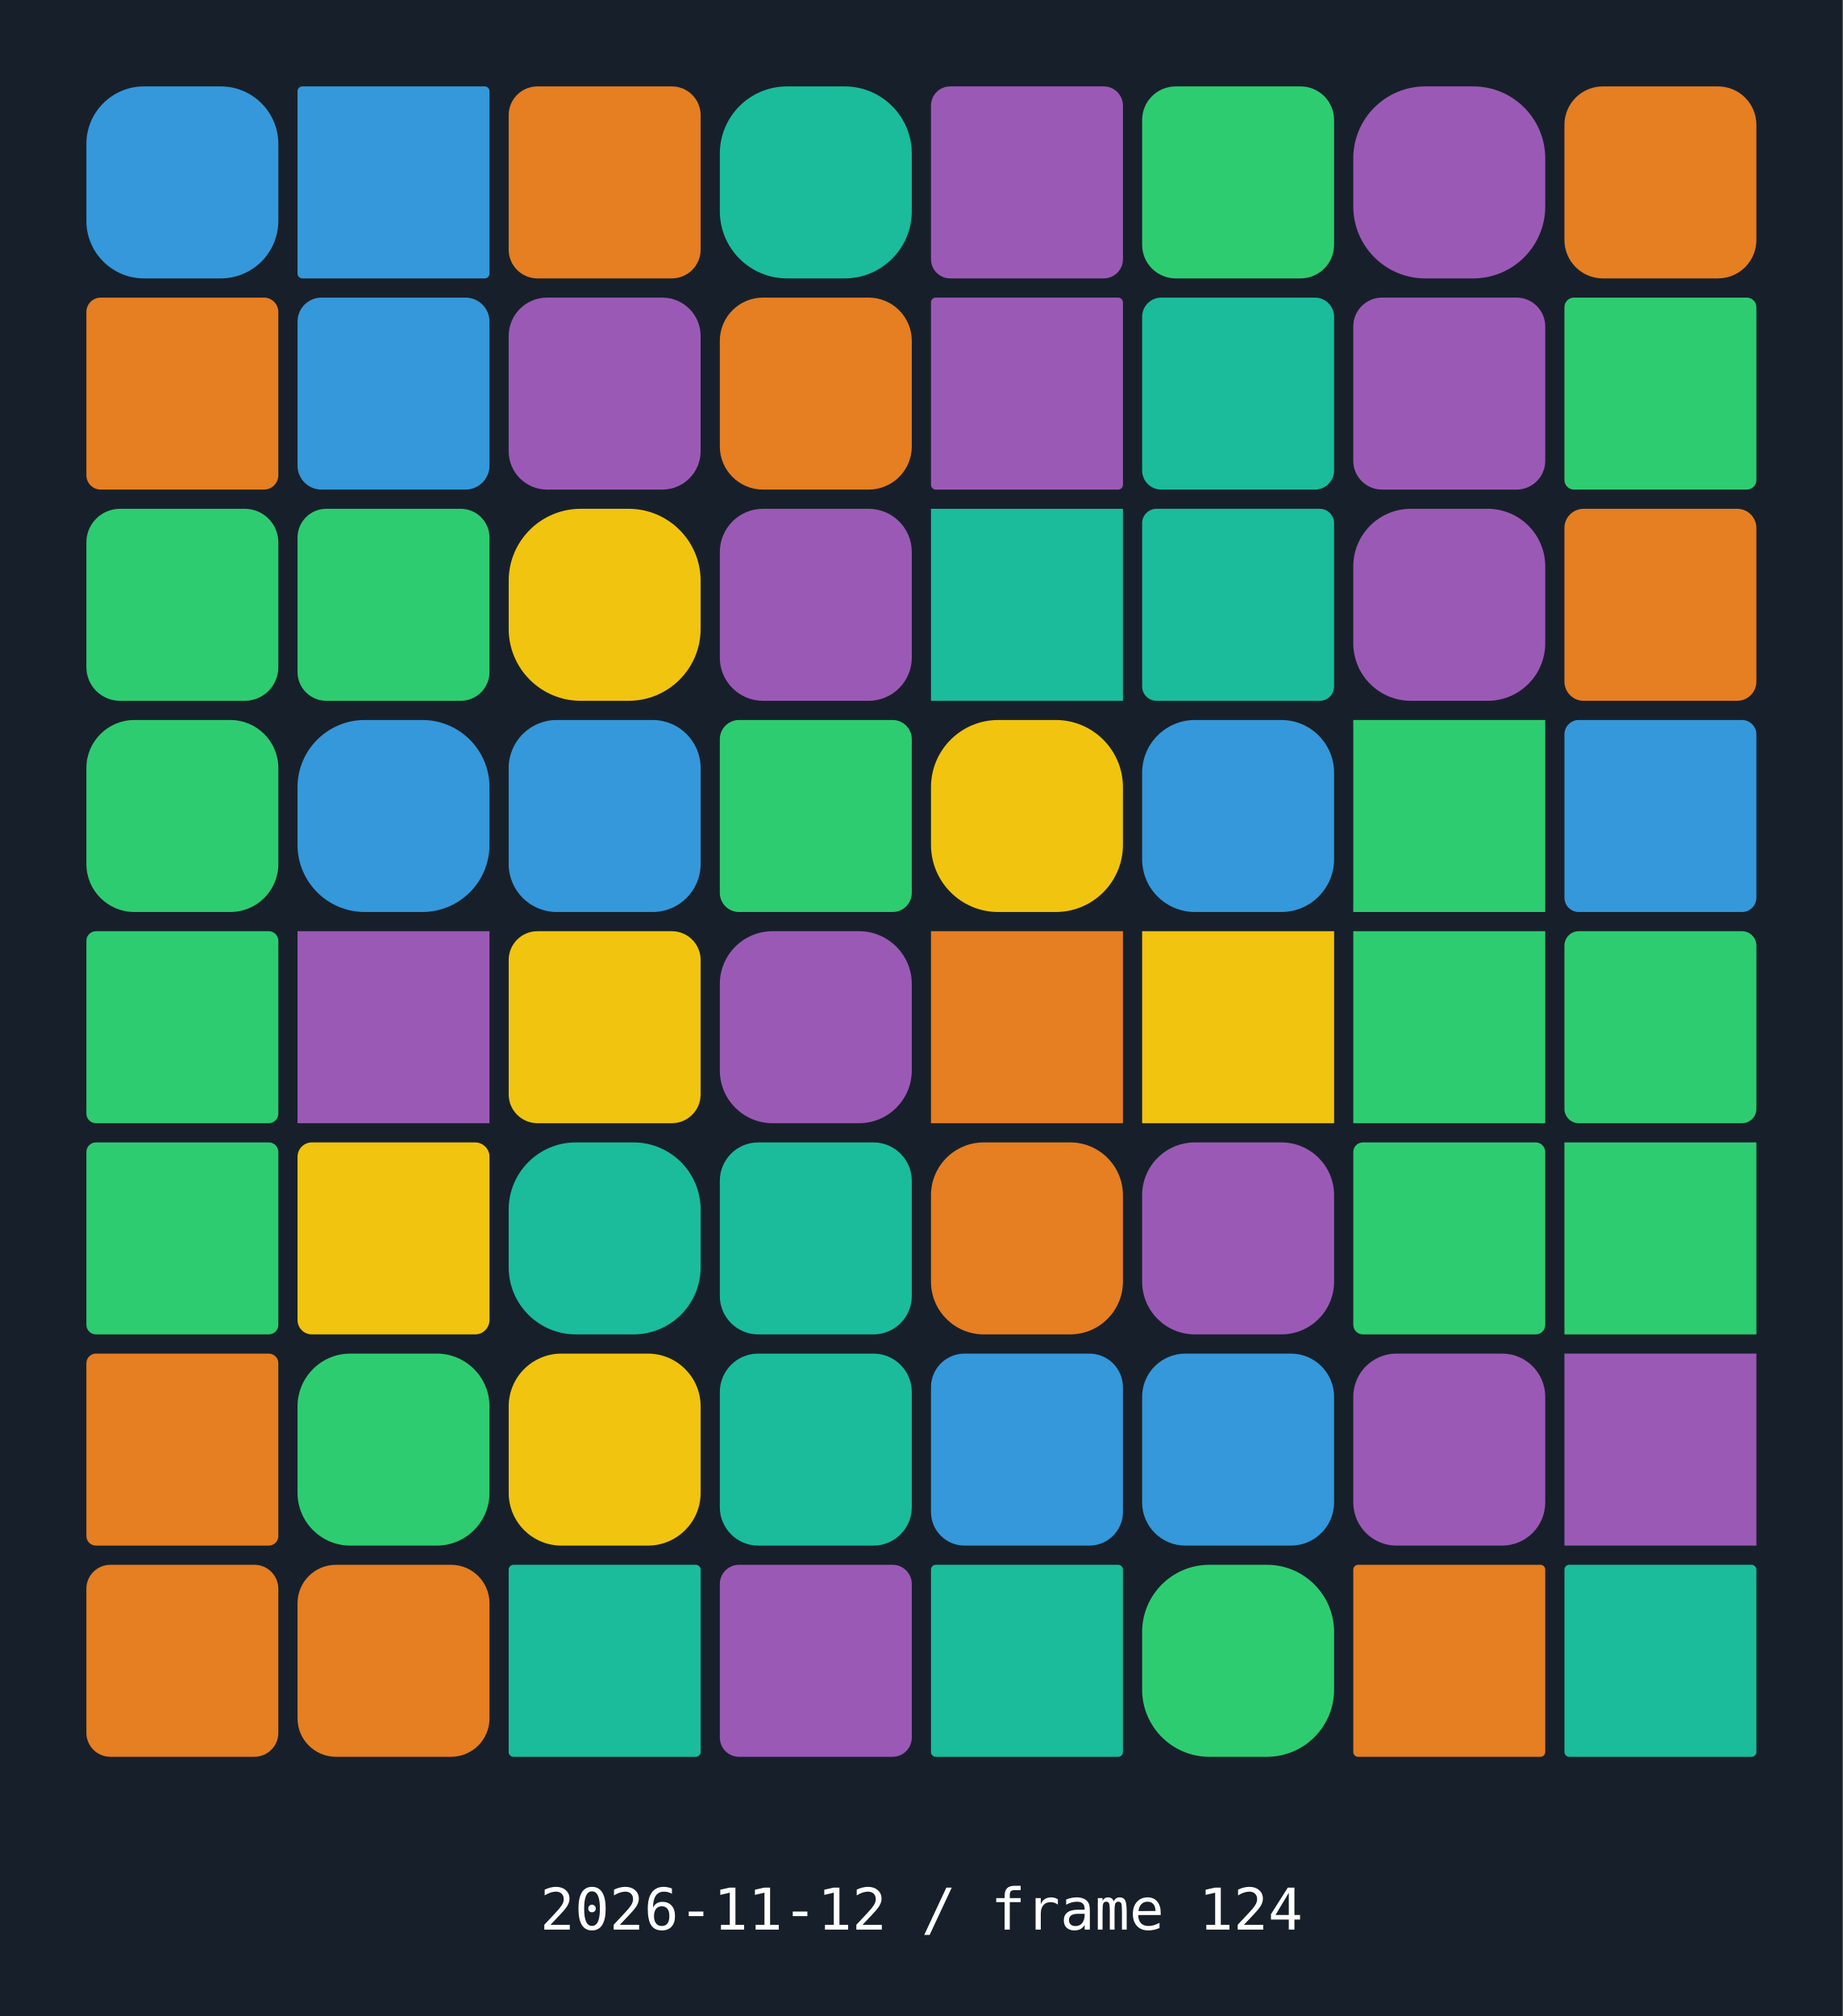
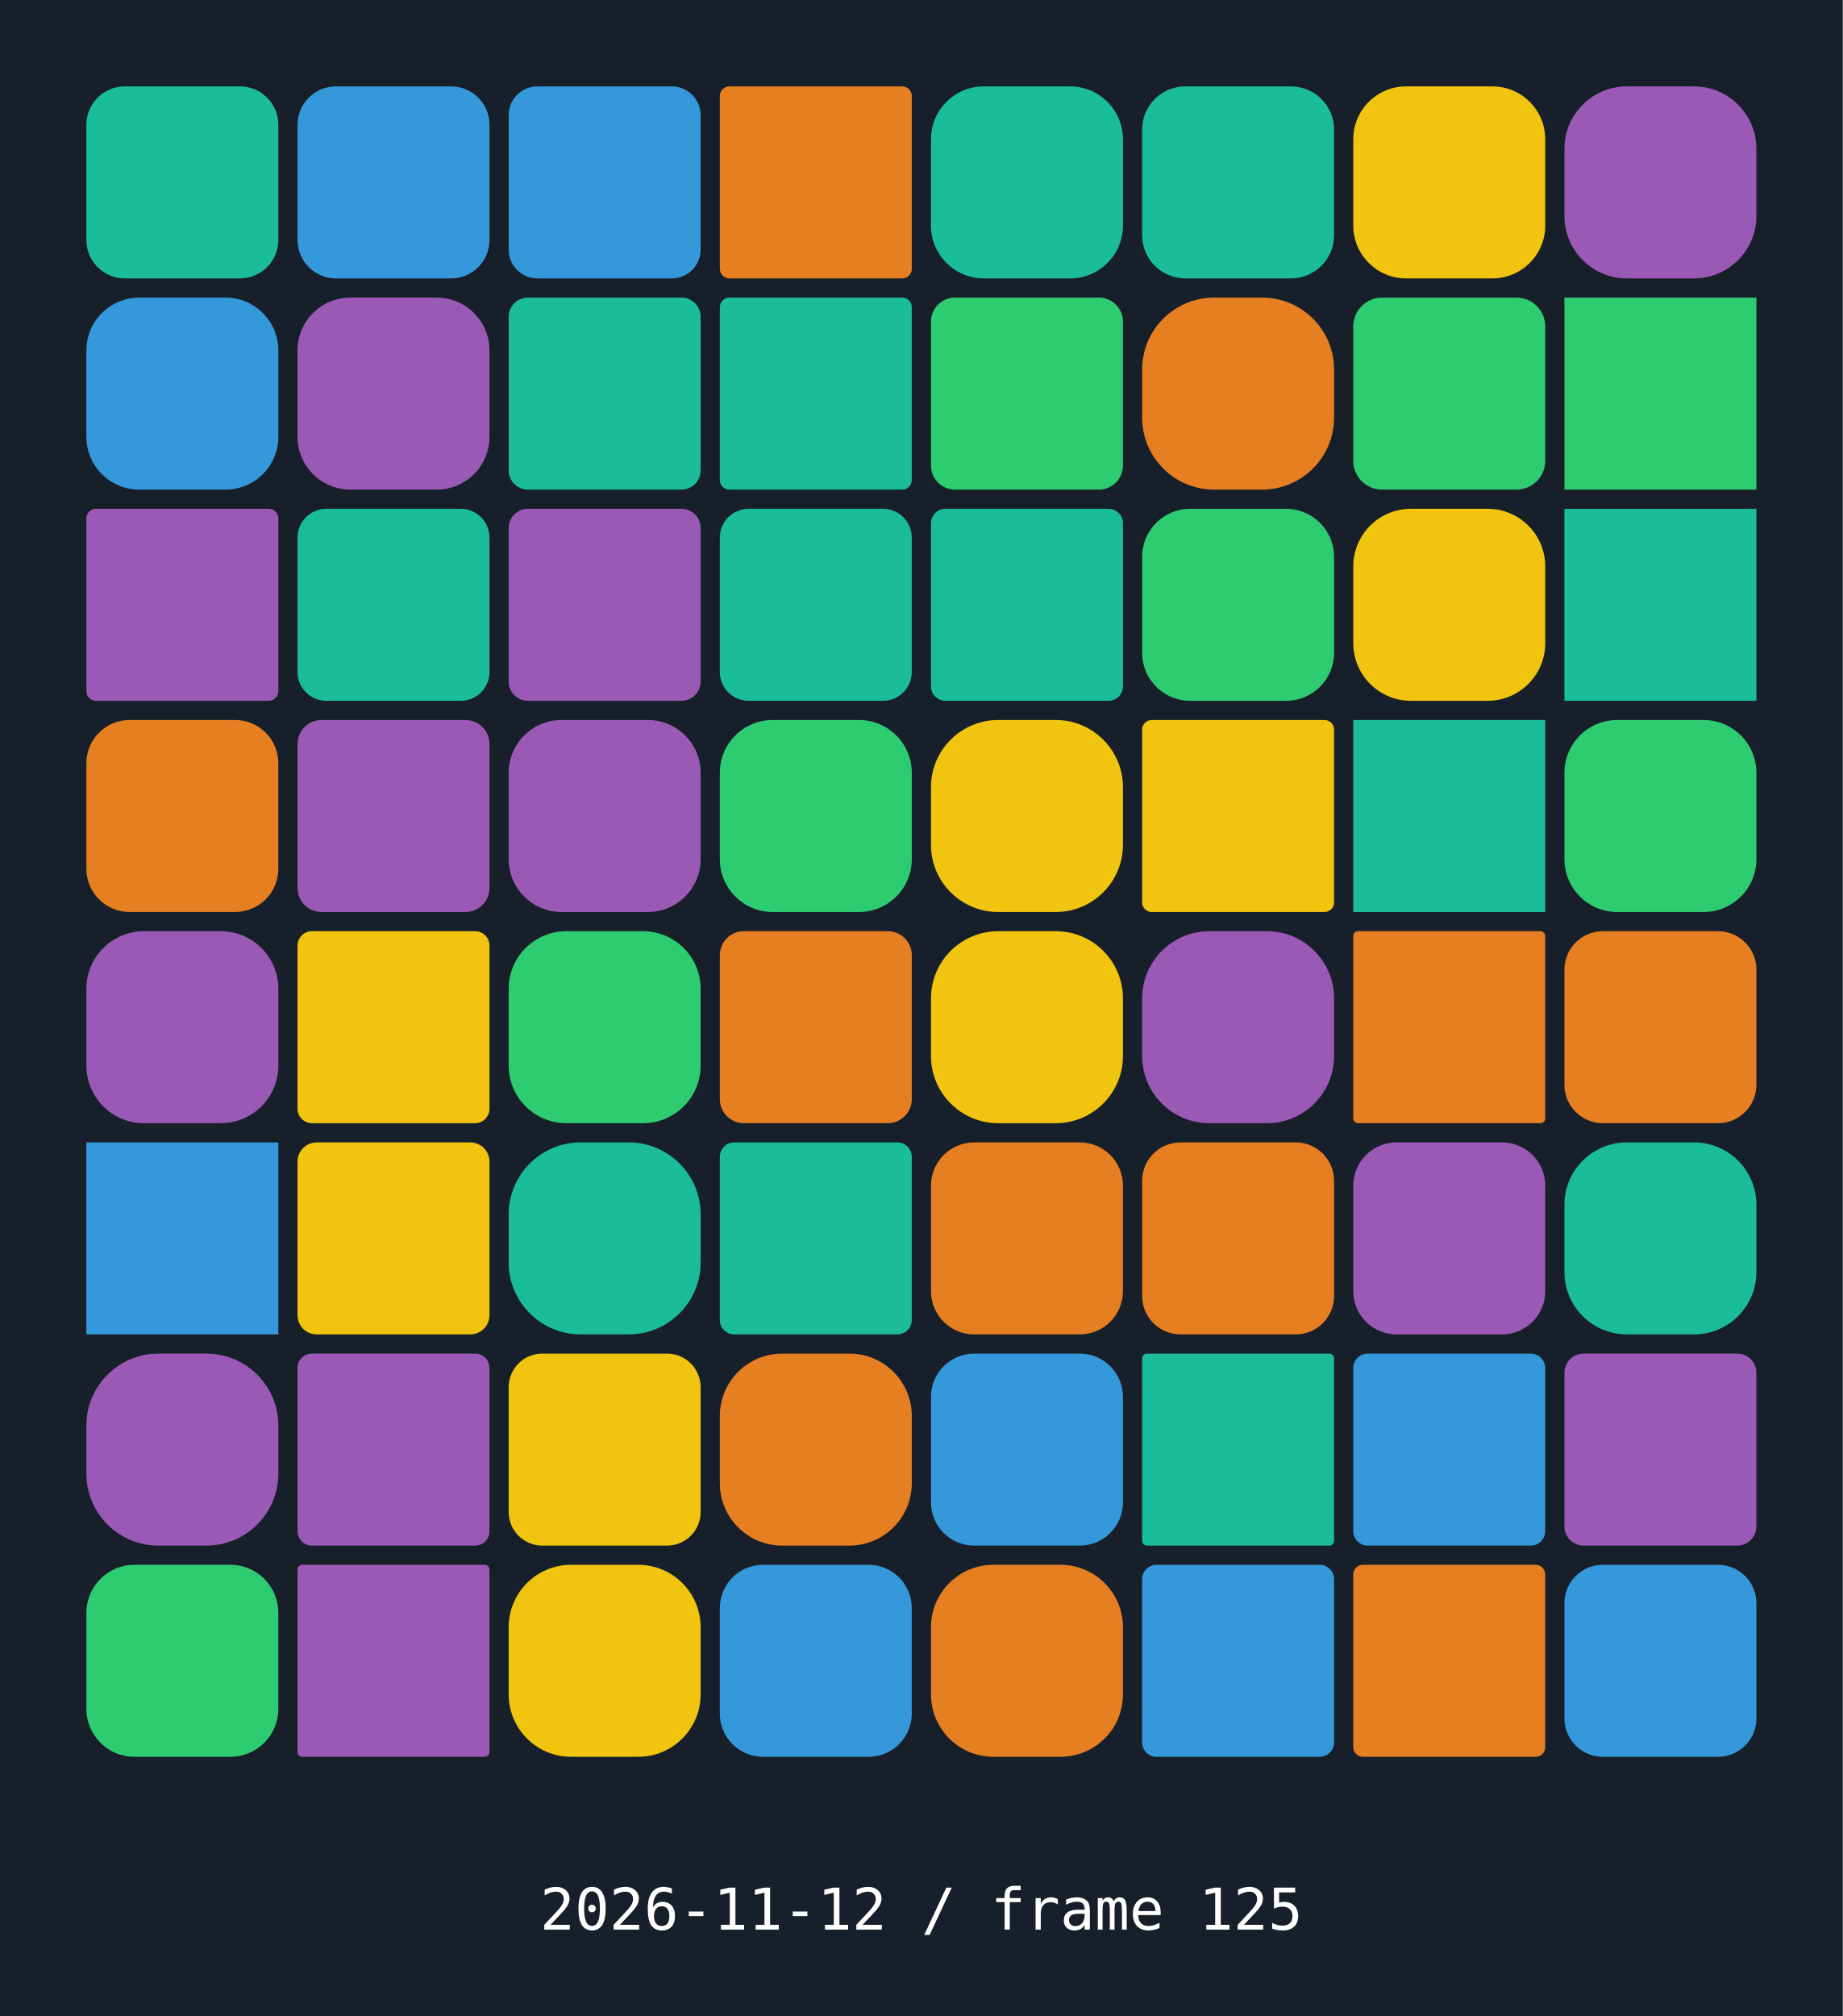
<svg xmlns="http://www.w3.org/2000/svg" width="384" height="420" viewBox="0 0 384 420">
  <rect width="384" height="420" fill="#17202a" />
-   <rect x="18" y="18" width="40" height="40" rx="12" fill="#3498db" />
-   <rect x="62" y="18" width="40" height="40" rx="1" fill="#3498db" />
-   <rect x="106" y="18" width="40" height="40" rx="6" fill="#e67e22" />
-   <rect x="150" y="18" width="40" height="40" rx="14" fill="#1abc9c" />
-   <rect x="194" y="18" width="40" height="40" rx="4" fill="#9b59b6" />
-   <rect x="238" y="18" width="40" height="40" rx="7" fill="#2ecc71" />
-   <rect x="282" y="18" width="40" height="40" rx="15" fill="#9b59b6" />
-   <rect x="326" y="18" width="40" height="40" rx="8" fill="#e67e22" />
-   <rect x="18" y="62" width="40" height="40" rx="3" fill="#e67e22" />
-   <rect x="62" y="62" width="40" height="40" rx="5" fill="#3498db" />
-   <rect x="106" y="62" width="40" height="40" rx="8" fill="#9b59b6" />
-   <rect x="150" y="62" width="40" height="40" rx="9" fill="#e67e22" />
-   <rect x="194" y="62" width="40" height="40" rx="1" fill="#9b59b6" />
-   <rect x="238" y="62" width="40" height="40" rx="4" fill="#1abc9c" />
-   <rect x="282" y="62" width="40" height="40" rx="6" fill="#9b59b6" />
-   <rect x="326" y="62" width="40" height="40" rx="2" fill="#2ecc71" />
-   <rect x="18" y="106" width="40" height="40" rx="7" fill="#2ecc71" />
-   <rect x="62" y="106" width="40" height="40" rx="6" fill="#2ecc71" />
-   <rect x="106" y="106" width="40" height="40" rx="15" fill="#f1c40f" />
-   <rect x="150" y="106" width="40" height="40" rx="9" fill="#9b59b6" />
-   <rect x="194" y="106" width="40" height="40" rx="0" fill="#1abc9c" />
-   <rect x="238" y="106" width="40" height="40" rx="3" fill="#1abc9c" />
-   <rect x="282" y="106" width="40" height="40" rx="12" fill="#9b59b6" />
-   <rect x="326" y="106" width="40" height="40" rx="4" fill="#e67e22" />
-   <rect x="18" y="150" width="40" height="40" rx="10" fill="#2ecc71" />
-   <rect x="62" y="150" width="40" height="40" rx="14" fill="#3498db" />
-   <rect x="106" y="150" width="40" height="40" rx="10" fill="#3498db" />
-   <rect x="150" y="150" width="40" height="40" rx="4" fill="#2ecc71" />
+   <rect x="18" y="18" width="40" height="40" rx="8" fill="#1abc9c" />
+   <rect x="62" y="18" width="40" height="40" rx="8" fill="#3498db" />
+   <rect x="106" y="18" width="40" height="40" rx="6" fill="#3498db" />
+   <rect x="150" y="18" width="40" height="40" rx="2" fill="#e67e22" />
+   <rect x="194" y="18" width="40" height="40" rx="11" fill="#1abc9c" />
+   <rect x="238" y="18" width="40" height="40" rx="9" fill="#1abc9c" />
+   <rect x="282" y="18" width="40" height="40" rx="11" fill="#f1c40f" />
+   <rect x="326" y="18" width="40" height="40" rx="13" fill="#9b59b6" />
+   <rect x="18" y="62" width="40" height="40" rx="11" fill="#3498db" />
+   <rect x="62" y="62" width="40" height="40" rx="11" fill="#9b59b6" />
+   <rect x="106" y="62" width="40" height="40" rx="4" fill="#1abc9c" />
+   <rect x="150" y="62" width="40" height="40" rx="2" fill="#1abc9c" />
+   <rect x="194" y="62" width="40" height="40" rx="5" fill="#2ecc71" />
+   <rect x="238" y="62" width="40" height="40" rx="15" fill="#e67e22" />
+   <rect x="282" y="62" width="40" height="40" rx="6" fill="#2ecc71" />
+   <rect x="326" y="62" width="40" height="40" rx="0" fill="#2ecc71" />
+   <rect x="18" y="106" width="40" height="40" rx="2" fill="#9b59b6" />
+   <rect x="62" y="106" width="40" height="40" rx="6" fill="#1abc9c" />
+   <rect x="106" y="106" width="40" height="40" rx="4" fill="#9b59b6" />
+   <rect x="150" y="106" width="40" height="40" rx="6" fill="#1abc9c" />
+   <rect x="194" y="106" width="40" height="40" rx="3" fill="#1abc9c" />
+   <rect x="238" y="106" width="40" height="40" rx="10" fill="#2ecc71" />
+   <rect x="282" y="106" width="40" height="40" rx="12" fill="#f1c40f" />
+   <rect x="326" y="106" width="40" height="40" rx="0" fill="#1abc9c" />
+   <rect x="18" y="150" width="40" height="40" rx="9" fill="#e67e22" />
+   <rect x="62" y="150" width="40" height="40" rx="5" fill="#9b59b6" />
+   <rect x="106" y="150" width="40" height="40" rx="11" fill="#9b59b6" />
+   <rect x="150" y="150" width="40" height="40" rx="11" fill="#2ecc71" />
  <rect x="194" y="150" width="40" height="40" rx="14" fill="#f1c40f" />
-   <rect x="238" y="150" width="40" height="40" rx="11" fill="#3498db" />
-   <rect x="282" y="150" width="40" height="40" rx="0" fill="#2ecc71" />
-   <rect x="326" y="150" width="40" height="40" rx="3" fill="#3498db" />
-   <rect x="18" y="194" width="40" height="40" rx="2" fill="#2ecc71" />
-   <rect x="62" y="194" width="40" height="40" rx="0" fill="#9b59b6" />
-   <rect x="106" y="194" width="40" height="40" rx="6" fill="#f1c40f" />
-   <rect x="150" y="194" width="40" height="40" rx="11" fill="#9b59b6" />
-   <rect x="194" y="194" width="40" height="40" rx="0" fill="#e67e22" />
-   <rect x="238" y="194" width="40" height="40" rx="0" fill="#f1c40f" />
-   <rect x="282" y="194" width="40" height="40" rx="0" fill="#2ecc71" />
-   <rect x="326" y="194" width="40" height="40" rx="3" fill="#2ecc71" />
-   <rect x="18" y="238" width="40" height="40" rx="2" fill="#2ecc71" />
-   <rect x="62" y="238" width="40" height="40" rx="3" fill="#f1c40f" />
-   <rect x="106" y="238" width="40" height="40" rx="14" fill="#1abc9c" />
-   <rect x="150" y="238" width="40" height="40" rx="8" fill="#1abc9c" />
-   <rect x="194" y="238" width="40" height="40" rx="11" fill="#e67e22" />
-   <rect x="238" y="238" width="40" height="40" rx="11" fill="#9b59b6" />
-   <rect x="282" y="238" width="40" height="40" rx="2" fill="#2ecc71" />
-   <rect x="326" y="238" width="40" height="40" rx="0" fill="#2ecc71" />
-   <rect x="18" y="282" width="40" height="40" rx="2" fill="#e67e22" />
-   <rect x="62" y="282" width="40" height="40" rx="11" fill="#2ecc71" />
-   <rect x="106" y="282" width="40" height="40" rx="11" fill="#f1c40f" />
-   <rect x="150" y="282" width="40" height="40" rx="8" fill="#1abc9c" />
-   <rect x="194" y="282" width="40" height="40" rx="7" fill="#3498db" />
-   <rect x="238" y="282" width="40" height="40" rx="9" fill="#3498db" />
-   <rect x="282" y="282" width="40" height="40" rx="9" fill="#9b59b6" />
-   <rect x="326" y="282" width="40" height="40" rx="0" fill="#9b59b6" />
-   <rect x="18" y="326" width="40" height="40" rx="5" fill="#e67e22" />
-   <rect x="62" y="326" width="40" height="40" rx="8" fill="#e67e22" />
-   <rect x="106" y="326" width="40" height="40" rx="1" fill="#1abc9c" />
-   <rect x="150" y="326" width="40" height="40" rx="4" fill="#9b59b6" />
-   <rect x="194" y="326" width="40" height="40" rx="1" fill="#1abc9c" />
-   <rect x="238" y="326" width="40" height="40" rx="14" fill="#2ecc71" />
-   <rect x="282" y="326" width="40" height="40" rx="1" fill="#e67e22" />
-   <rect x="326" y="326" width="40" height="40" rx="1" fill="#1abc9c" />
-   <text x="192" y="402" text-anchor="middle" fill="#ffffff" font-family="monospace">2026-11-12 / frame 124</text>
+   <rect x="238" y="150" width="40" height="40" rx="2" fill="#f1c40f" />
+   <rect x="282" y="150" width="40" height="40" rx="0" fill="#1abc9c" />
+   <rect x="326" y="150" width="40" height="40" rx="11" fill="#2ecc71" />
+   <rect x="18" y="194" width="40" height="40" rx="12" fill="#9b59b6" />
+   <rect x="62" y="194" width="40" height="40" rx="3" fill="#f1c40f" />
+   <rect x="106" y="194" width="40" height="40" rx="12" fill="#2ecc71" />
+   <rect x="150" y="194" width="40" height="40" rx="5" fill="#e67e22" />
+   <rect x="194" y="194" width="40" height="40" rx="14" fill="#f1c40f" />
+   <rect x="238" y="194" width="40" height="40" rx="14" fill="#9b59b6" />
+   <rect x="282" y="194" width="40" height="40" rx="1" fill="#e67e22" />
+   <rect x="326" y="194" width="40" height="40" rx="8" fill="#e67e22" />
+   <rect x="18" y="238" width="40" height="40" rx="0" fill="#3498db" />
+   <rect x="62" y="238" width="40" height="40" rx="4" fill="#f1c40f" />
+   <rect x="106" y="238" width="40" height="40" rx="15" fill="#1abc9c" />
+   <rect x="150" y="238" width="40" height="40" rx="3" fill="#1abc9c" />
+   <rect x="194" y="238" width="40" height="40" rx="9" fill="#e67e22" />
+   <rect x="238" y="238" width="40" height="40" rx="8" fill="#e67e22" />
+   <rect x="282" y="238" width="40" height="40" rx="9" fill="#9b59b6" />
+   <rect x="326" y="238" width="40" height="40" rx="13" fill="#1abc9c" />
+   <rect x="18" y="282" width="40" height="40" rx="15" fill="#9b59b6" />
+   <rect x="62" y="282" width="40" height="40" rx="3" fill="#9b59b6" />
+   <rect x="106" y="282" width="40" height="40" rx="7" fill="#f1c40f" />
+   <rect x="150" y="282" width="40" height="40" rx="13" fill="#e67e22" />
+   <rect x="194" y="282" width="40" height="40" rx="9" fill="#3498db" />
+   <rect x="238" y="282" width="40" height="40" rx="1" fill="#1abc9c" />
+   <rect x="282" y="282" width="40" height="40" rx="3" fill="#3498db" />
+   <rect x="326" y="282" width="40" height="40" rx="4" fill="#9b59b6" />
+   <rect x="18" y="326" width="40" height="40" rx="10" fill="#2ecc71" />
+   <rect x="62" y="326" width="40" height="40" rx="1" fill="#9b59b6" />
+   <rect x="106" y="326" width="40" height="40" rx="13" fill="#f1c40f" />
+   <rect x="150" y="326" width="40" height="40" rx="9" fill="#3498db" />
+   <rect x="194" y="326" width="40" height="40" rx="13" fill="#e67e22" />
+   <rect x="238" y="326" width="40" height="40" rx="3" fill="#3498db" />
+   <rect x="282" y="326" width="40" height="40" rx="2" fill="#e67e22" />
+   <rect x="326" y="326" width="40" height="40" rx="8" fill="#3498db" />
+   <text x="192" y="402" text-anchor="middle" fill="#ffffff" font-family="monospace">2026-11-12 / frame 125</text>
</svg>
